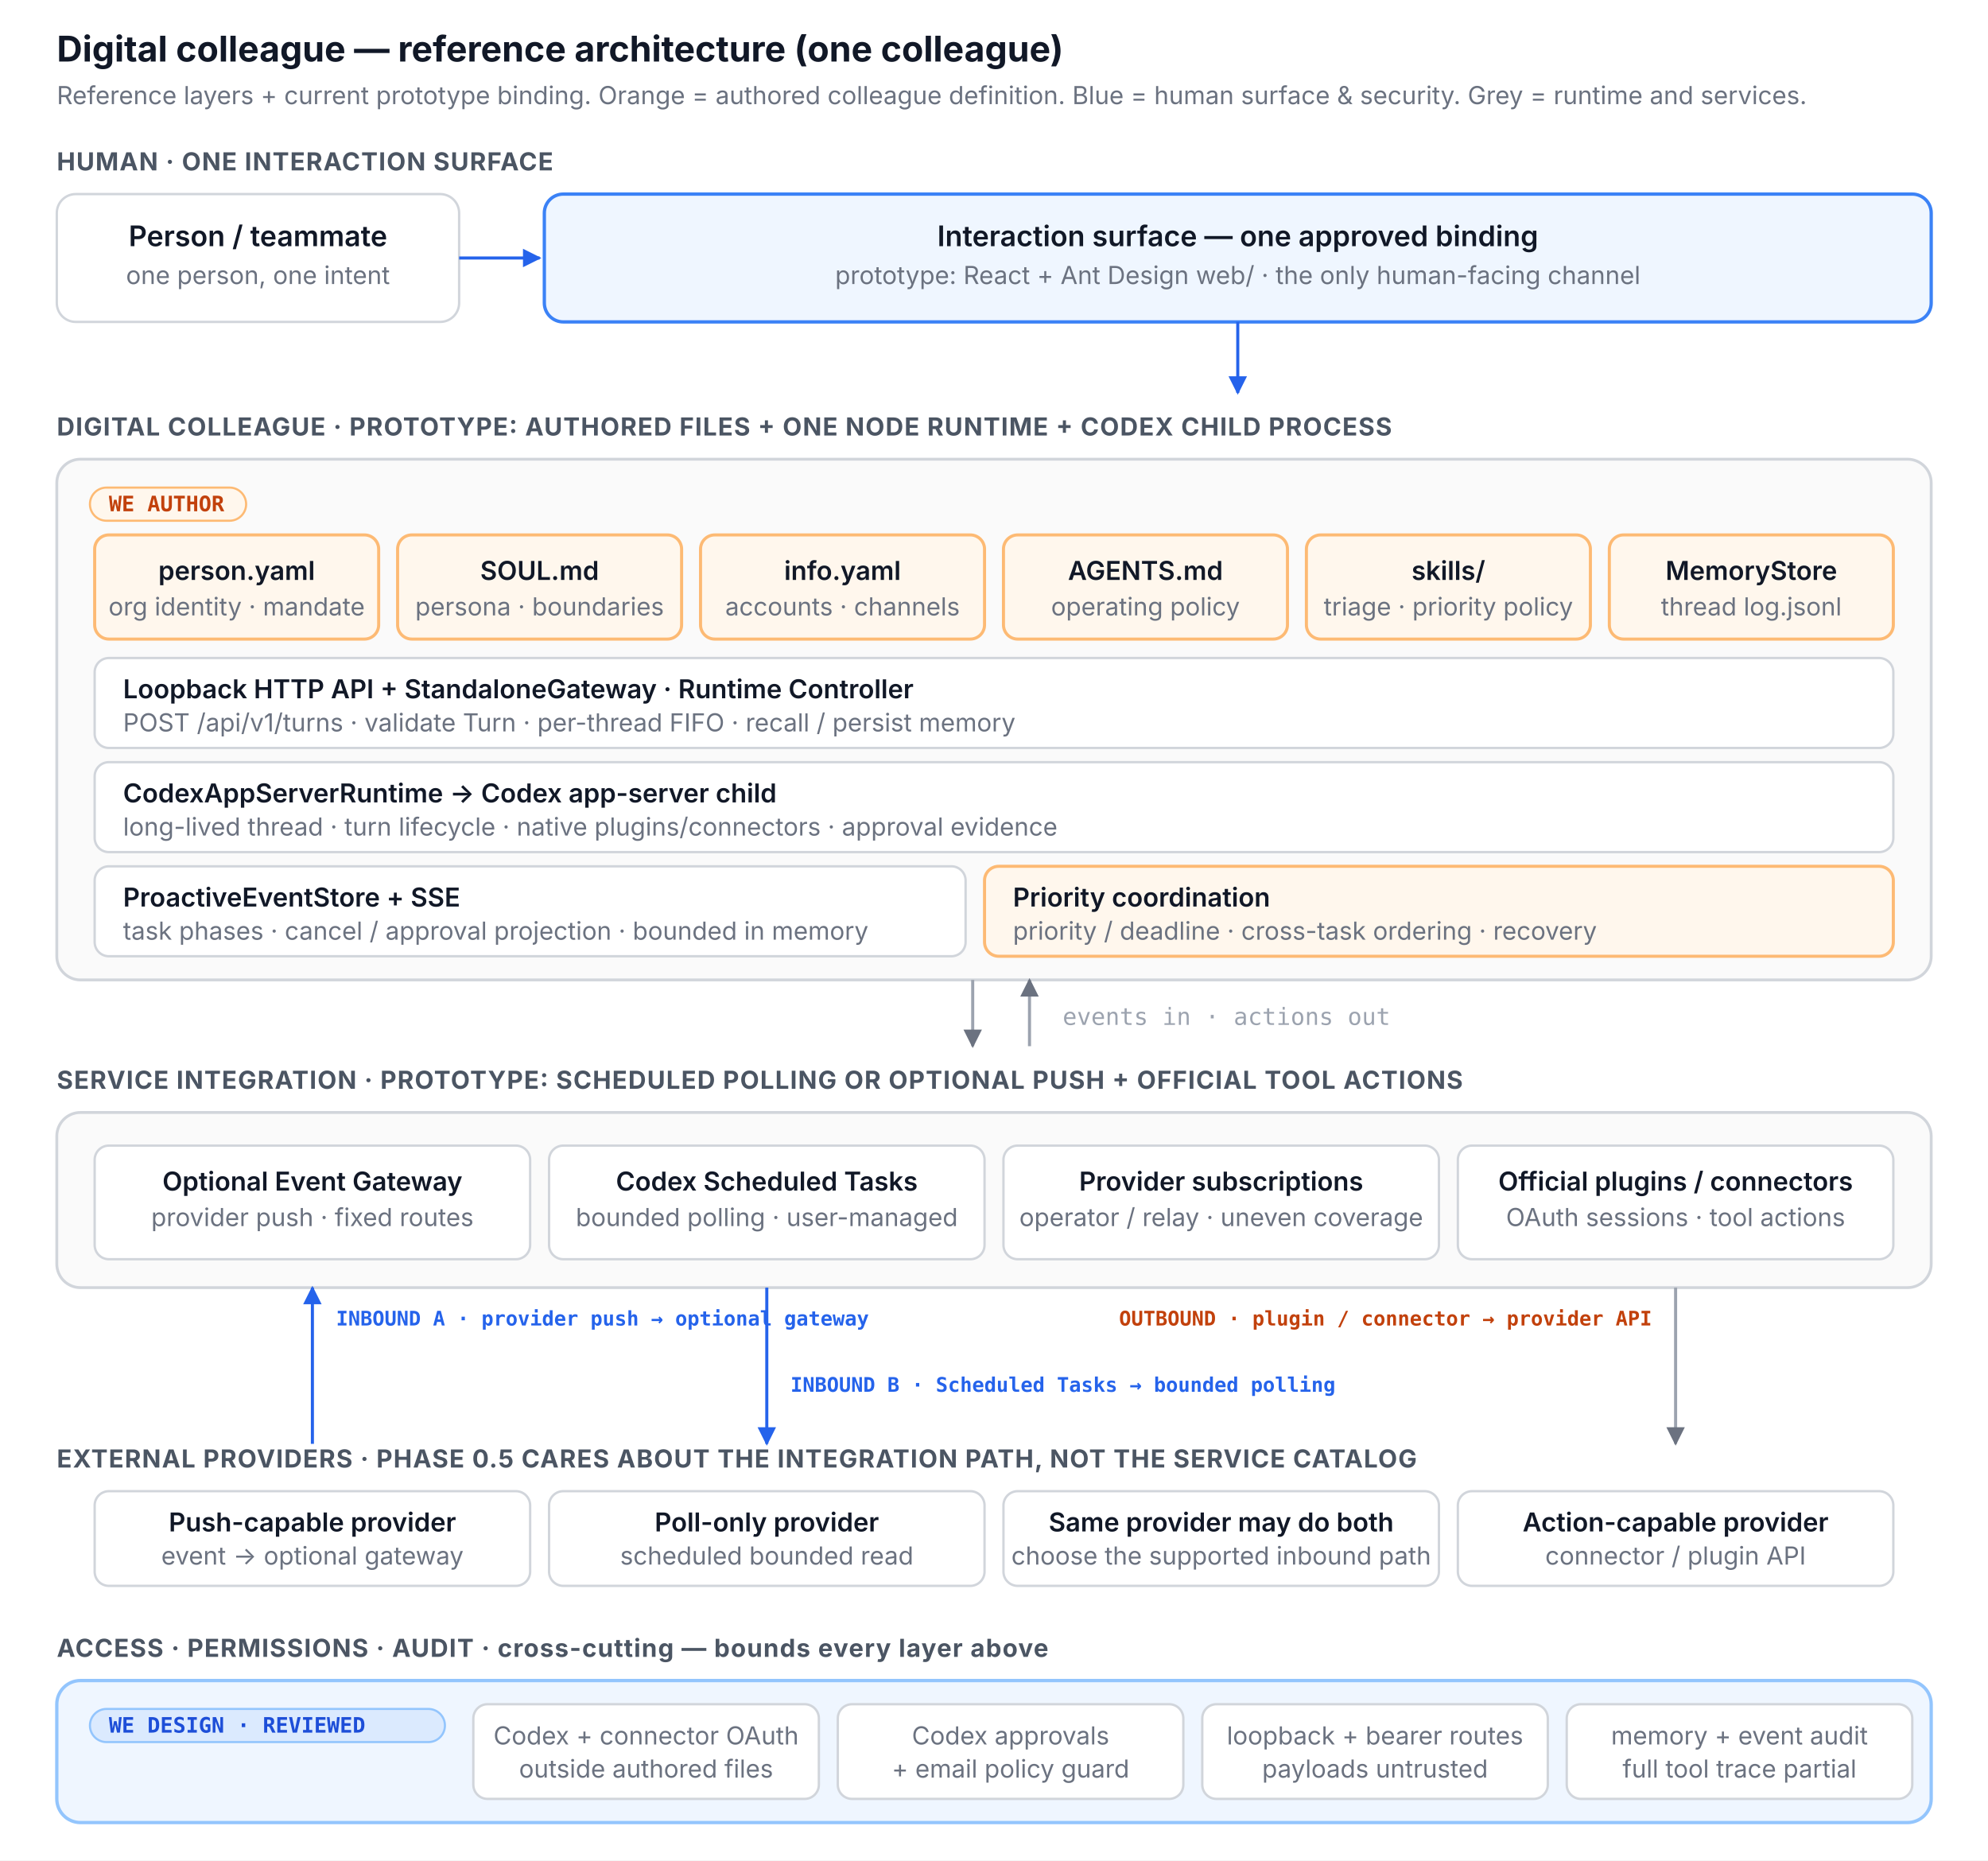
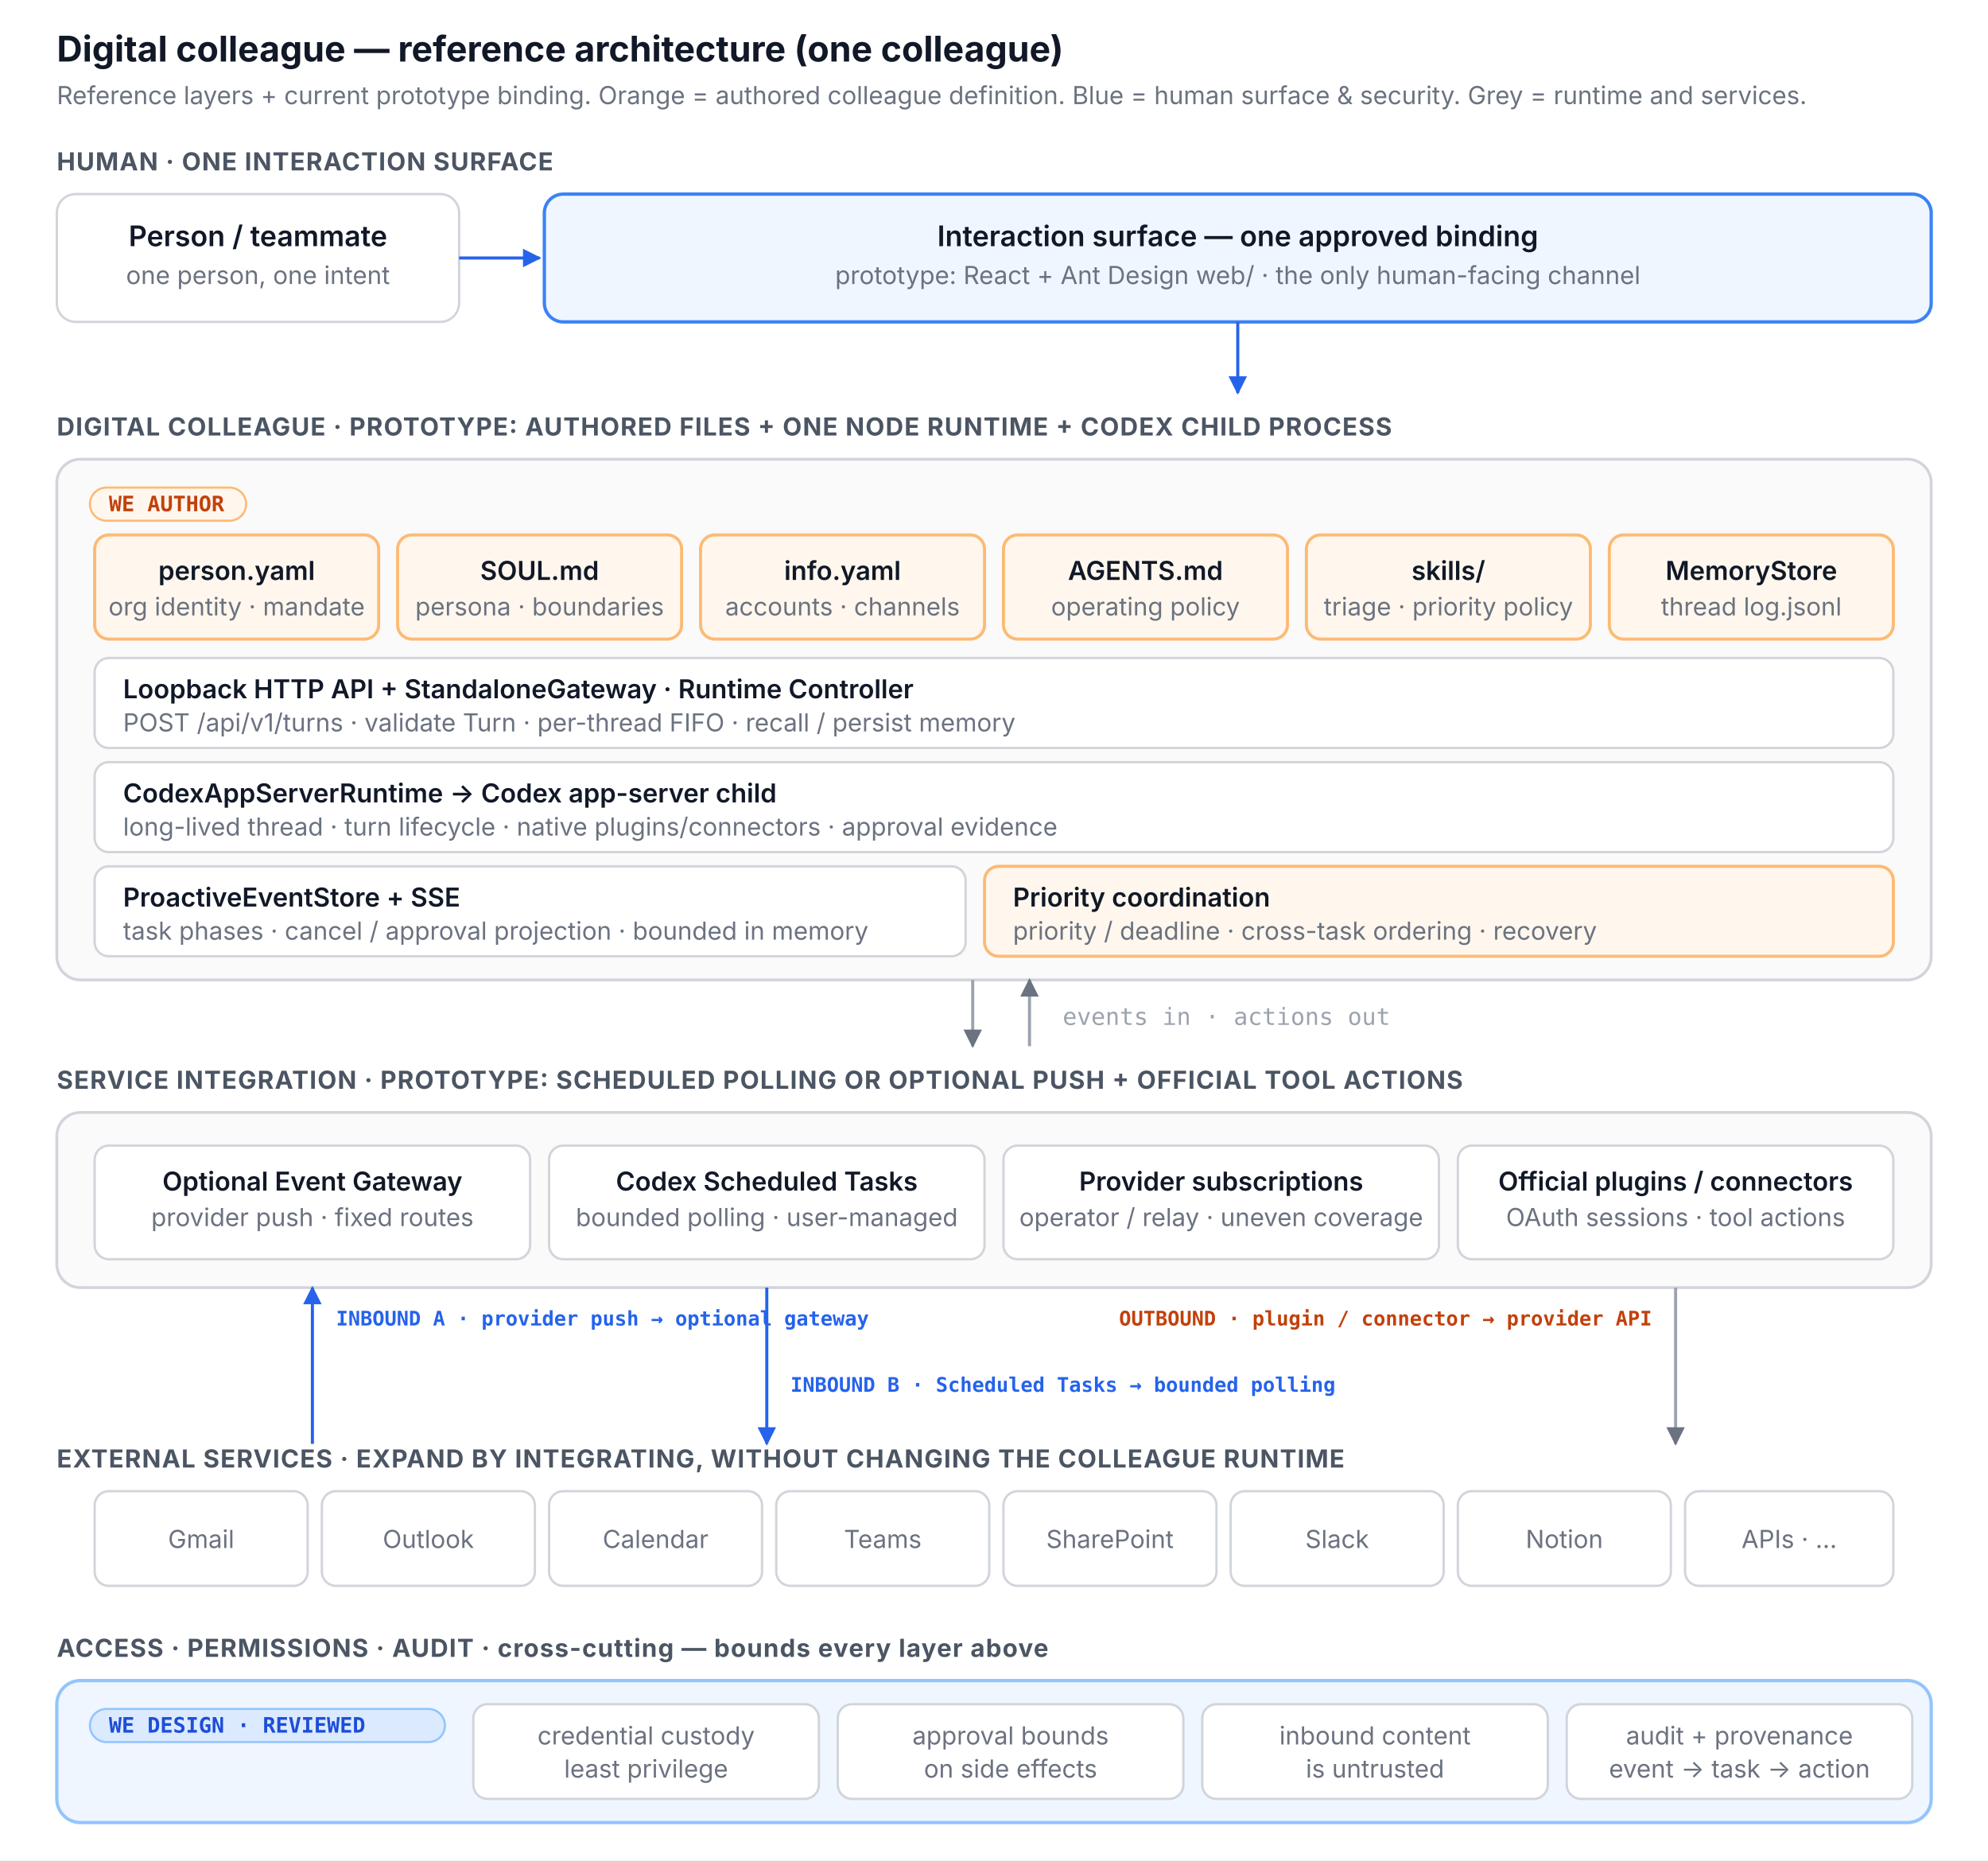
<svg xmlns="http://www.w3.org/2000/svg" viewBox="0 0 840 786" role="img" font-family="ui-sans-serif, system-ui, -apple-system, sans-serif">
  <defs>
    <marker id="arr" viewBox="0 0 10 10" refX="9" refY="5" markerWidth="6" markerHeight="6" orient="auto">
      <path d="M0,0 L10,5 L0,10 z" fill="#6b7280" />
    </marker>
    <marker id="arrB" viewBox="0 0 10 10" refX="9" refY="5" markerWidth="6" markerHeight="6" orient="auto">
      <path d="M0,0 L10,5 L0,10 z" fill="#2563eb" />
    </marker>
  </defs>
  <style>
    .h1 { font-size: 15px; font-weight: 700; fill: #111827; }
    .label { font-size: 12px; font-weight: 600; fill: #111827; }
    .labelS { font-size: 11px; font-weight: 600; fill: #111827; }
    .sub { font-size: 10.5px; fill: #6b7280; }
    .port { font-size: 10px; fill: #9ca3af; font-family: ui-monospace, monospace; }
    .tier { font-size: 10.5px; font-weight: 700; fill: #4b5563; letter-spacing: 0.4px; }
    .own { font-size: 9px; font-weight: 700; fill: #c2410c; font-family: ui-monospace, monospace; }
    .sec { font-size: 9px; font-weight: 700; fill: #1d4ed8; font-family: ui-monospace, monospace; }
    .flowIn { font-size: 8.5px; font-weight: 700; fill: #2563eb; font-family: ui-monospace, monospace; }
    .flowOut { font-size: 8.5px; font-weight: 700; fill: #c2410c; font-family: ui-monospace, monospace; }
    .edge { stroke: #9ca3af; stroke-width: 1.3; fill: none; }
    .edgeB { stroke: #2563eb; stroke-width: 1.3; fill: none; }
    .box { fill: #ffffff; stroke: #d1d5db; stroke-width: 1; }
    .container { fill: #fafafa; stroke: #d1d5db; stroke-width: 1.2; }
    .own1 { fill: #fff7ed; stroke: #fdba74; stroke-width: 1.3; }
    .human { fill: #eff6ff; stroke: #3b82f6; stroke-width: 1.4; }
    .secband { fill: #eff6ff; stroke: #93c5fd; stroke-width: 1.4; }
    .chip { fill: #fff7ed; stroke: #fdba74; stroke-width: 0.9; }
    .chipB { fill: #dbeafe; stroke: #93c5fd; stroke-width: 0.9; }
  </style>
  <rect width="840" height="786" fill="#ffffff" />
  <text x="24" y="26" class="h1">Digital colleague — reference architecture (one colleague)</text>
  <text x="24" y="44" class="sub">Reference layers + current prototype binding. Orange = authored colleague definition. Blue = human surface &amp; security. Grey = runtime and services.</text>
  <text x="24" y="72" class="tier">HUMAN · ONE INTERACTION SURFACE</text>
  <rect x="24" y="82" width="170" height="54" rx="8" class="box" />
  <text x="109" y="104" text-anchor="middle" class="label">Person / teammate</text>
  <text x="109" y="120" text-anchor="middle" class="sub">one person, one intent</text>
  <line x1="194" y1="109" x2="228" y2="109" class="edgeB" marker-end="url(#arrB)" />
  <rect x="230" y="82" width="586" height="54" rx="8" class="human" />
  <text x="523" y="104" text-anchor="middle" class="label">Interaction surface — one approved binding</text>
  <text x="523" y="120" text-anchor="middle" class="sub">prototype: React + Ant Design web/ · the only human-facing channel</text>
  <line x1="523" y1="136" x2="523" y2="166" class="edgeB" marker-end="url(#arrB)" />
  <text x="24" y="184" class="tier">DIGITAL COLLEAGUE · PROTOTYPE: AUTHORED FILES + ONE NODE RUNTIME + CODEX CHILD PROCESS</text>
  <rect x="24" y="194" width="792" height="220" rx="10" class="container" />
  <rect x="38" y="206" width="66" height="14" rx="7" class="chip" />
  <text x="46" y="216" class="own">WE AUTHOR</text>
  <rect x="40" y="226" width="120" height="44" rx="6" class="own1" />
  <text x="100" y="245" text-anchor="middle" class="labelS">person.yaml</text>
  <text x="100" y="260" text-anchor="middle" class="sub">org identity · mandate</text>
  <rect x="168" y="226" width="120" height="44" rx="6" class="own1" />
  <text x="228" y="245" text-anchor="middle" class="labelS">SOUL.md</text>
  <text x="228" y="260" text-anchor="middle" class="sub">persona · boundaries</text>
  <rect x="296" y="226" width="120" height="44" rx="6" class="own1" />
  <text x="356" y="245" text-anchor="middle" class="labelS">info.yaml</text>
  <text x="356" y="260" text-anchor="middle" class="sub">accounts · channels</text>
  <rect x="424" y="226" width="120" height="44" rx="6" class="own1" />
  <text x="484" y="245" text-anchor="middle" class="labelS">AGENTS.md</text>
  <text x="484" y="260" text-anchor="middle" class="sub">operating policy</text>
  <rect x="552" y="226" width="120" height="44" rx="6" class="own1" />
  <text x="612" y="245" text-anchor="middle" class="labelS">skills/</text>
  <text x="612" y="260" text-anchor="middle" class="sub">triage · priority policy</text>
  <rect x="680" y="226" width="120" height="44" rx="6" class="own1" />
  <text x="740" y="245" text-anchor="middle" class="labelS">MemoryStore</text>
  <text x="740" y="260" text-anchor="middle" class="sub">thread log.jsonl</text>
  <rect x="40" y="278" width="760" height="38" rx="6" class="box" />
  <text x="52" y="295" class="labelS">Loopback HTTP API + StandaloneGateway · Runtime Controller</text>
  <text x="52" y="309" class="sub">POST /api/v1/turns · validate Turn · per-thread FIFO · recall / persist memory</text>
  <rect x="40" y="322" width="760" height="38" rx="6" class="box" />
  <text x="52" y="339" class="labelS">CodexAppServerRuntime → Codex app-server child</text>
  <text x="52" y="353" class="sub">long-lived thread · turn lifecycle · native plugins/connectors · approval evidence</text>
  <rect x="40" y="366" width="368" height="38" rx="6" class="box" />
  <text x="52" y="383" class="labelS">ProactiveEventStore + SSE</text>
  <text x="52" y="397" class="sub">task phases · cancel / approval projection · bounded in memory</text>
  <rect x="416" y="366" width="384" height="38" rx="6" class="own1" />
  <text x="428" y="383" class="labelS">Priority coordination</text>
  <text x="428" y="397" class="sub">priority / deadline · cross-task ordering · recovery</text>
  <line x1="411" y1="414" x2="411" y2="442" class="edge" marker-end="url(#arr)" />
  <line x1="435" y1="442" x2="435" y2="414" class="edge" marker-end="url(#arr)" />
  <text x="449" y="433" class="port">events in · actions out</text>
  <text x="24" y="460" class="tier">SERVICE INTEGRATION · PROTOTYPE: SCHEDULED POLLING OR OPTIONAL PUSH + OFFICIAL TOOL ACTIONS</text>
  <rect x="24" y="470" width="792" height="74" rx="10" class="container" />
  <rect x="40" y="484" width="184" height="48" rx="6" class="box" />
  <text x="132" y="503" text-anchor="middle" class="labelS">Optional Event Gateway</text>
  <text x="132" y="518" text-anchor="middle" class="sub">provider push · fixed routes</text>
  <rect x="232" y="484" width="184" height="48" rx="6" class="box" />
  <text x="324" y="503" text-anchor="middle" class="labelS">Codex Scheduled Tasks</text>
  <text x="324" y="518" text-anchor="middle" class="sub">bounded polling · user-managed</text>
  <rect x="424" y="484" width="184" height="48" rx="6" class="box" />
  <text x="516" y="503" text-anchor="middle" class="labelS">Provider subscriptions</text>
  <text x="516" y="518" text-anchor="middle" class="sub">operator / relay · uneven coverage</text>
  <rect x="616" y="484" width="184" height="48" rx="6" class="box" />
  <text x="708" y="503" text-anchor="middle" class="labelS">Official plugins / connectors</text>
  <text x="708" y="518" text-anchor="middle" class="sub">OAuth sessions · tool actions</text>
  <line x1="132" y1="610" x2="132" y2="544" class="edgeB" marker-end="url(#arrB)" />
  <text x="142" y="560" class="flowIn">INBOUND A · provider push → optional gateway</text>
  <line x1="324" y1="544" x2="324" y2="610" class="edgeB" marker-end="url(#arrB)" />
  <text x="334" y="588" class="flowIn">INBOUND B · Scheduled Tasks → bounded polling</text>
  <line x1="708" y1="544" x2="708" y2="610" class="edge" marker-end="url(#arr)" />
  <text x="698" y="560" text-anchor="end" class="flowOut">OUTBOUND · plugin / connector → provider API</text>
-   <text x="24" y="620" class="tier">EXTERNAL PROVIDERS · PHASE 0.5 CARES ABOUT THE INTEGRATION PATH, NOT THE SERVICE CATALOG</text>
-   <rect x="40" y="630" width="184" height="40" rx="6" class="box" />
-   <text x="132" y="647" text-anchor="middle" class="labelS">Push-capable provider</text>
-   <text x="132" y="661" text-anchor="middle" class="sub">event → optional gateway</text>
-   <rect x="232" y="630" width="184" height="40" rx="6" class="box" />
-   <text x="324" y="647" text-anchor="middle" class="labelS">Poll-only provider</text>
-   <text x="324" y="661" text-anchor="middle" class="sub">scheduled bounded read</text>
-   <rect x="424" y="630" width="184" height="40" rx="6" class="box" />
-   <text x="516" y="647" text-anchor="middle" class="labelS">Same provider may do both</text>
-   <text x="516" y="661" text-anchor="middle" class="sub">choose the supported inbound path</text>
-   <rect x="616" y="630" width="184" height="40" rx="6" class="box" />
-   <text x="708" y="647" text-anchor="middle" class="labelS">Action-capable provider</text>
-   <text x="708" y="661" text-anchor="middle" class="sub">connector / plugin API</text>
+   <text x="24" y="620" class="tier">EXTERNAL SERVICES · EXPAND BY INTEGRATING, WITHOUT CHANGING THE COLLEAGUE RUNTIME</text>
+   <rect x="40" y="630" width="90" height="40" rx="6" class="box" />
+   <text x="85" y="654" text-anchor="middle" class="sub">Gmail</text>
+   <rect x="136" y="630" width="90" height="40" rx="6" class="box" />
+   <text x="181" y="654" text-anchor="middle" class="sub">Outlook</text>
+   <rect x="232" y="630" width="90" height="40" rx="6" class="box" />
+   <text x="277" y="654" text-anchor="middle" class="sub">Calendar</text>
+   <rect x="328" y="630" width="90" height="40" rx="6" class="box" />
+   <text x="373" y="654" text-anchor="middle" class="sub">Teams</text>
+   <rect x="424" y="630" width="90" height="40" rx="6" class="box" />
+   <text x="469" y="654" text-anchor="middle" class="sub">SharePoint</text>
+   <rect x="520" y="630" width="90" height="40" rx="6" class="box" />
+   <text x="565" y="654" text-anchor="middle" class="sub">Slack</text>
+   <rect x="616" y="630" width="90" height="40" rx="6" class="box" />
+   <text x="661" y="654" text-anchor="middle" class="sub">Notion</text>
+   <rect x="712" y="630" width="88" height="40" rx="6" class="box" />
+   <text x="756" y="654" text-anchor="middle" class="sub">APIs · …</text>
  <text x="24" y="700" class="tier">ACCESS · PERMISSIONS · AUDIT · cross-cutting — bounds every layer above</text>
  <rect x="24" y="710" width="792" height="60" rx="10" class="secband" />
  <rect x="38" y="722" width="150" height="14" rx="7" class="chipB" />
  <text x="46" y="732" class="sec">WE DESIGN · REVIEWED</text>
  <rect x="200" y="720" width="146" height="40" rx="6" class="box" />
-   <text x="273" y="737" text-anchor="middle" class="sub">Codex + connector OAuth</text>
-   <text x="273" y="751" text-anchor="middle" class="sub">outside authored files</text>
+   <text x="273" y="737" text-anchor="middle" class="sub">credential custody</text>
+   <text x="273" y="751" text-anchor="middle" class="sub">least privilege</text>
  <rect x="354" y="720" width="146" height="40" rx="6" class="box" />
-   <text x="427" y="737" text-anchor="middle" class="sub">Codex approvals</text>
-   <text x="427" y="751" text-anchor="middle" class="sub">+ email policy guard</text>
+   <text x="427" y="737" text-anchor="middle" class="sub">approval bounds</text>
+   <text x="427" y="751" text-anchor="middle" class="sub">on side effects</text>
  <rect x="508" y="720" width="146" height="40" rx="6" class="box" />
-   <text x="581" y="737" text-anchor="middle" class="sub">loopback + bearer routes</text>
-   <text x="581" y="751" text-anchor="middle" class="sub">payloads untrusted</text>
+   <text x="581" y="737" text-anchor="middle" class="sub">inbound content</text>
+   <text x="581" y="751" text-anchor="middle" class="sub">is untrusted</text>
  <rect x="662" y="720" width="146" height="40" rx="6" class="box" />
-   <text x="735" y="737" text-anchor="middle" class="sub">memory + event audit</text>
-   <text x="735" y="751" text-anchor="middle" class="sub">full tool trace partial</text>
+   <text x="735" y="737" text-anchor="middle" class="sub">audit + provenance</text>
+   <text x="735" y="751" text-anchor="middle" class="sub">event → task → action</text>
</svg>
